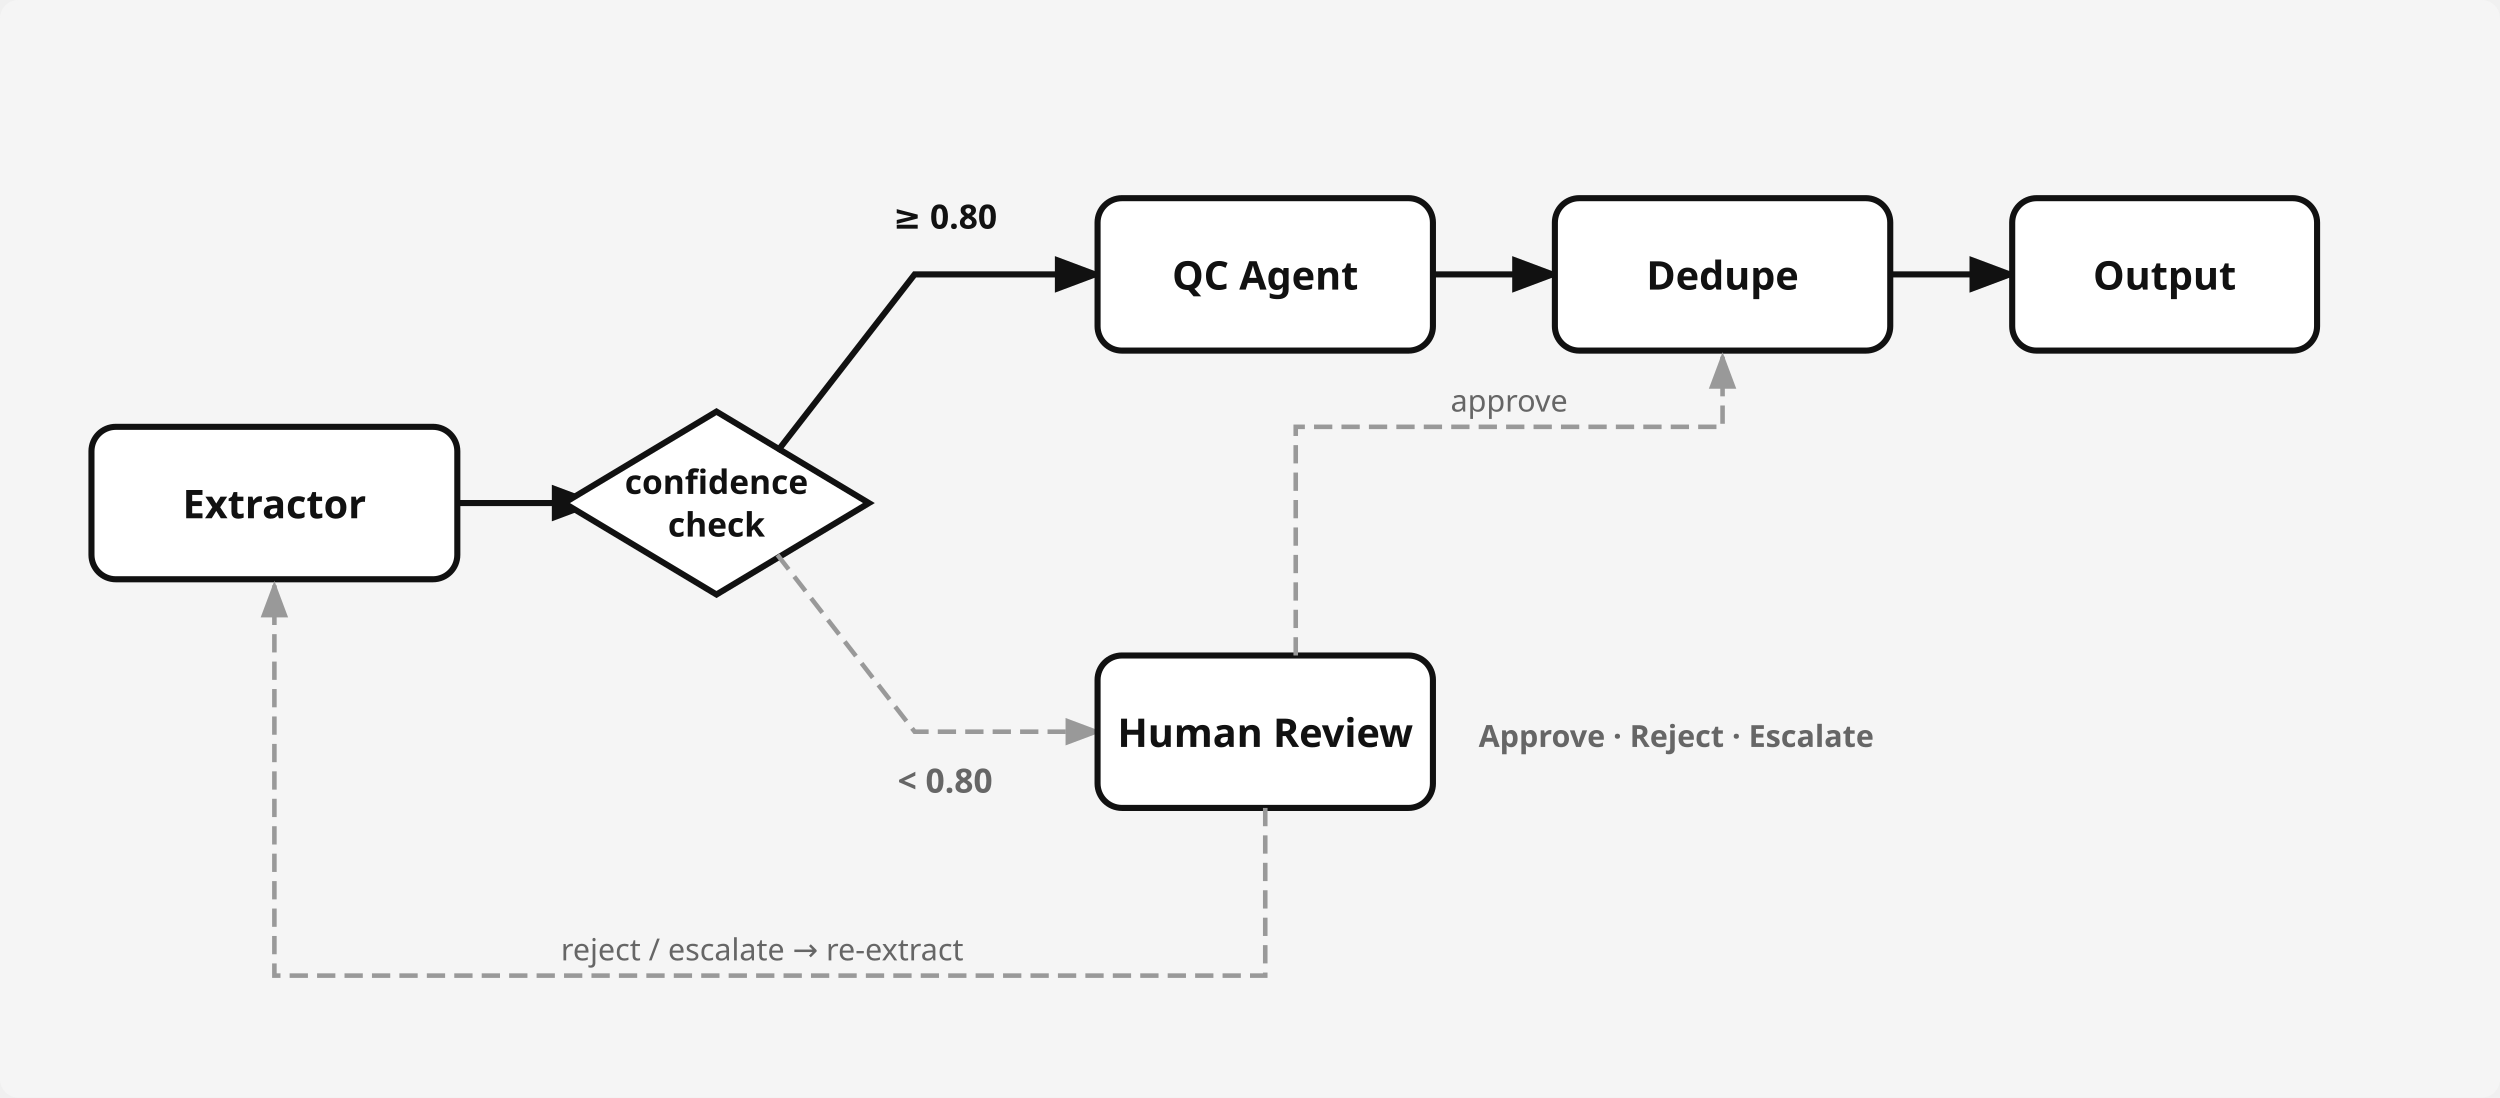
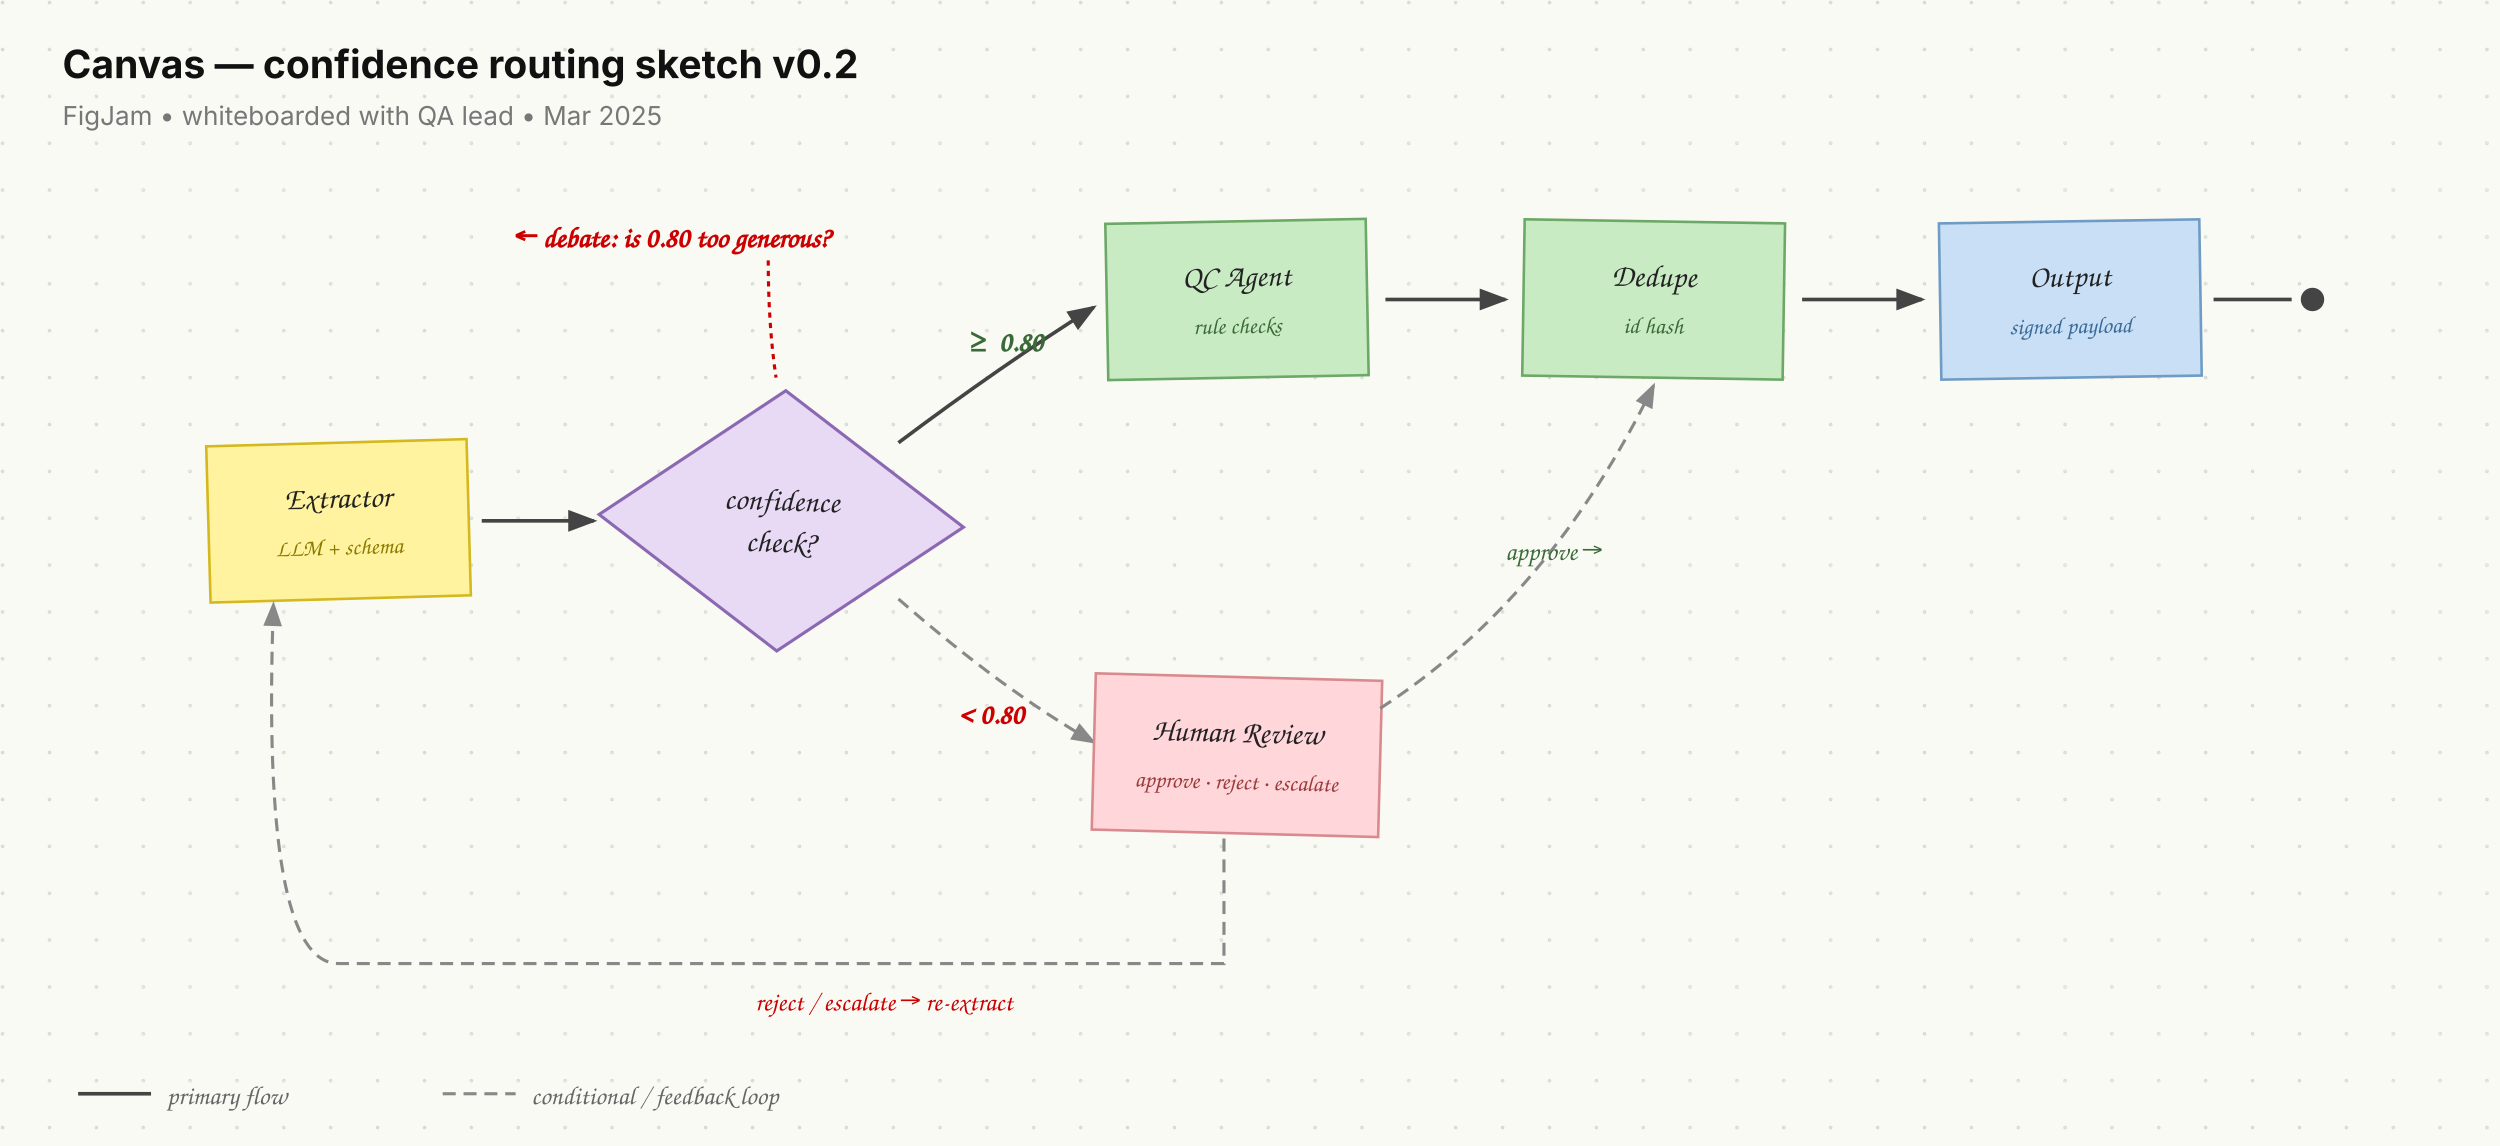
- <svg xmlns="http://www.w3.org/2000/svg" viewBox="0 0 820 360" width="820" height="360">
+ <svg xmlns="http://www.w3.org/2000/svg" viewBox="0 0 960 440" width="960" height="440" font-family="system-ui, -apple-system, sans-serif">
  <defs>
-     <marker id="arr" markerWidth="8" markerHeight="6" refX="7" refY="3" orient="auto">
-       <polygon points="0 0,8 3,0 6" fill="#111" />
+     <pattern id="cr-dots" x="0" y="0" width="18" height="18" patternUnits="userSpaceOnUse">
+       <circle cx="1" cy="1" r="0.7" fill="#d8d8d2" />
+     </pattern>
+     <marker id="cr-arr" markerWidth="8" markerHeight="6" refX="7" refY="3" orient="auto">
+       <polygon points="0 0,8 3,0 6" fill="#444" />
    </marker>
-     <marker id="arr-g" markerWidth="8" markerHeight="6" refX="7" refY="3" orient="auto">
-       <polygon points="0 0,8 3,0 6" fill="#999" />
+     <marker id="cr-arr-g" markerWidth="8" markerHeight="6" refX="7" refY="3" orient="auto">
+       <polygon points="0 0,8 3,0 6" fill="#888" />
    </marker>
+     <style>.hand { font-family: 'Kalam', 'Bradley Hand', 'Chalkboard SE', cursive; }</style>
  </defs>
-   <rect width="820" height="360" fill="#f5f5f5" rx="6" />
-   <rect x="30" y="140" width="120" height="50" rx="8" fill="#fff" stroke="#111" stroke-width="2" />
-   <text x="90" y="170" font-family="system-ui,sans-serif" font-size="13" font-weight="700" fill="#111" text-anchor="middle">Extractor</text>
-   <line x1="150" y1="165" x2="195" y2="165" stroke="#111" stroke-width="2" marker-end="url(#arr)" />
-   <polygon points="235,135 285,165 235,195 185,165" fill="#fff" stroke="#111" stroke-width="2" />
-   <text x="235" y="162" font-family="system-ui,sans-serif" font-size="11" font-weight="600" fill="#111" text-anchor="middle">confidence</text>
-   <text x="235" y="176" font-family="system-ui,sans-serif" font-size="11" font-weight="600" fill="#111" text-anchor="middle">check</text>
-   <path d="M 255 148 L 300 90 L 360 90" stroke="#111" stroke-width="2" fill="none" marker-end="url(#arr)" />
-   <text x="310" y="75" font-family="system-ui,sans-serif" font-size="11" font-weight="600" fill="#111" text-anchor="middle">≥ 0.80</text>
-   <path d="M 255 182 L 300 240 L 360 240" stroke="#999" stroke-width="1.5" stroke-dasharray="6,3" fill="none" marker-end="url(#arr-g)" />
-   <text x="310" y="260" font-family="system-ui,sans-serif" font-size="11" font-weight="600" fill="#666" text-anchor="middle">&lt; 0.80</text>
-   <rect x="360" y="65" width="110" height="50" rx="8" fill="#fff" stroke="#111" stroke-width="2" />
-   <text x="415" y="95" font-family="system-ui,sans-serif" font-size="13" font-weight="700" fill="#111" text-anchor="middle">QC Agent</text>
-   <line x1="470" y1="90" x2="510" y2="90" stroke="#111" stroke-width="2" marker-end="url(#arr)" />
-   <rect x="510" y="65" width="110" height="50" rx="8" fill="#fff" stroke="#111" stroke-width="2" />
-   <text x="565" y="95" font-family="system-ui,sans-serif" font-size="13" font-weight="700" fill="#111" text-anchor="middle">Dedupe</text>
-   <line x1="620" y1="90" x2="660" y2="90" stroke="#111" stroke-width="2" marker-end="url(#arr)" />
-   <rect x="660" y="65" width="100" height="50" rx="8" fill="#fff" stroke="#111" stroke-width="2" />
-   <text x="710" y="95" font-family="system-ui,sans-serif" font-size="13" font-weight="700" fill="#111" text-anchor="middle">Output</text>
-   <rect x="360" y="215" width="110" height="50" rx="8" fill="#fff" stroke="#111" stroke-width="2" />
-   <text x="415" y="245" font-family="system-ui,sans-serif" font-size="13" font-weight="700" fill="#111" text-anchor="middle">Human Review</text>
-   <text x="485" y="245" font-family="system-ui,sans-serif" font-size="10" font-weight="600" fill="#666" text-anchor="start">Approve · Reject · Escalate</text>
-   <path d="M 425 215 L 425 140 L 565 140 L 565 117" stroke="#999" stroke-width="1.5" stroke-dasharray="6,3" fill="none" marker-end="url(#arr-g)" />
-   <text x="495" y="135" font-family="system-ui,sans-serif" font-size="10" fill="#666" text-anchor="middle">approve</text>
-   <path d="M 415 265 L 415 320 L 90 320 L 90 192" stroke="#999" stroke-width="1.5" stroke-dasharray="6,3" fill="none" marker-end="url(#arr-g)" />
-   <text x="250" y="315" font-family="system-ui,sans-serif" font-size="10" fill="#666" text-anchor="middle">reject / escalate → re-extract</text>
+   <rect width="960" height="440" fill="#fafaf5" />
+   <rect width="960" height="440" fill="url(#cr-dots)" />
+   <text x="24" y="30" font-size="15" font-weight="700" fill="#111">Canvas — confidence routing sketch v0.2</text>
+   <text x="24" y="48" font-size="10" fill="#777">FigJam • whiteboarded with QA lead • Mar 2025</text>
+   <g transform="rotate(-1.6 130 200)">
+     <rect x="80" y="170" width="100" height="60" fill="#fff3a0" stroke="#d4b81e" stroke-width="1" />
+     <text x="130" y="195" class="hand" font-size="12" fill="#222" text-anchor="middle">Extractor</text>
+     <text x="130" y="213" class="hand" font-size="9" fill="#8a7a00" text-anchor="middle">LLM + schema</text>
+   </g>
+   <path d="M 185 200 Q 210 200 228 200" fill="none" stroke="#444" stroke-width="1.4" marker-end="url(#cr-arr)" />
+   <g transform="rotate(2 300 200)">
+     <polygon points="300,150 370,200 300,250 230,200" fill="#e8d9f5" stroke="#8a68b2" stroke-width="1.2" />
+     <text x="300" y="196" class="hand" font-size="12" fill="#222" text-anchor="middle">confidence</text>
+     <text x="300" y="212" class="hand" font-size="12" fill="#222" text-anchor="middle">check?</text>
+   </g>
+   <path d="M 345 170 Q 385 140 420 118" fill="none" stroke="#444" stroke-width="1.4" marker-end="url(#cr-arr)" />
+   <text x="370" y="135" class="hand" font-size="11" fill="#3a6a38" font-weight="700">≥ 0.80</text>
+   <g transform="rotate(-1.1 475 115)">
+     <rect x="425" y="85" width="100" height="60" fill="#c9ebc4" stroke="#6ca866" stroke-width="1" />
+     <text x="475" y="110" class="hand" font-size="12" fill="#222" text-anchor="middle">QC Agent</text>
+     <text x="475" y="128" class="hand" font-size="9" fill="#3a6a38" text-anchor="middle">rule checks</text>
+   </g>
+   <path d="M 532 115 Q 555 115 578 115" fill="none" stroke="#444" stroke-width="1.4" marker-end="url(#cr-arr)" />
+   <g transform="rotate(0.9 635 115)">
+     <rect x="585" y="85" width="100" height="60" fill="#c9ebc4" stroke="#6ca866" stroke-width="1" />
+     <text x="635" y="110" class="hand" font-size="12" fill="#222" text-anchor="middle">Dedupe</text>
+     <text x="635" y="128" class="hand" font-size="9" fill="#3a6a38" text-anchor="middle">id hash</text>
+   </g>
+   <path d="M 692 115 Q 715 115 738 115" fill="none" stroke="#444" stroke-width="1.4" marker-end="url(#cr-arr)" />
+   <g transform="rotate(-0.9 795 115)">
+     <rect x="745" y="85" width="100" height="60" fill="#c8dff5" stroke="#6f9bc4" stroke-width="1" />
+     <text x="795" y="110" class="hand" font-size="12" fill="#222" text-anchor="middle">Output</text>
+     <text x="795" y="128" class="hand" font-size="9" fill="#3a6a99" text-anchor="middle">signed payload</text>
+   </g>
+   <path d="M 850 115 L 880 115" fill="none" stroke="#444" stroke-width="1.4" />
+   <circle cx="888" cy="115" r="4.5" fill="#444" />
+   <path d="M 345 230 Q 385 265 420 285" fill="none" stroke="#888" stroke-width="1.2" stroke-dasharray="5,3" marker-end="url(#cr-arr-g)" />
+   <text x="368" y="278" class="hand" font-size="11" fill="#c00" font-weight="700">&lt; 0.80</text>
+   <g transform="rotate(1.5 475 290)">
+     <rect x="420" y="260" width="110" height="60" fill="#ffd6d9" stroke="#d88a8e" stroke-width="1" />
+     <text x="475" y="285" class="hand" font-size="12" fill="#222" text-anchor="middle">Human Review</text>
+     <text x="475" y="303" class="hand" font-size="9" fill="#9a3a3a" text-anchor="middle">approve · reject · escalate</text>
+   </g>
+   <path d="M 530 272 Q 595 230 635 148" fill="none" stroke="#888" stroke-width="1.2" stroke-dasharray="5,3" marker-end="url(#cr-arr-g)" />
+   <text x="578" y="215" class="hand" font-size="10" fill="#3a6a38" font-style="italic">approve →</text>
+   <path d="M 470 322 L 470 370 L 130 370 Q 100 370 105 232" fill="none" stroke="#888" stroke-width="1.2" stroke-dasharray="5,3" marker-end="url(#cr-arr-g)" />
+   <text x="290" y="388" class="hand" font-size="10" fill="#c00" font-style="italic">reject / escalate → re-extract</text>
+   <text x="198" y="95" class="hand" font-size="11" fill="#c00" font-weight="700">← debate: is 0.80 too generous?</text>
+   <path d="M 295 100 Q 295 125 298 145" fill="none" stroke="#c00" stroke-width="1.2" stroke-dasharray="2,2" />
+   <g class="hand" font-size="10" fill="#666">
+     <line x1="30" y1="420" x2="58" y2="420" stroke="#444" stroke-width="1.4" />
+     <text x="64" y="424">primary flow</text>
+     <line x1="170" y1="420" x2="198" y2="420" stroke="#888" stroke-width="1.2" stroke-dasharray="5,3" />
+     <text x="204" y="424">conditional / feedback loop</text>
+   </g>
</svg>
